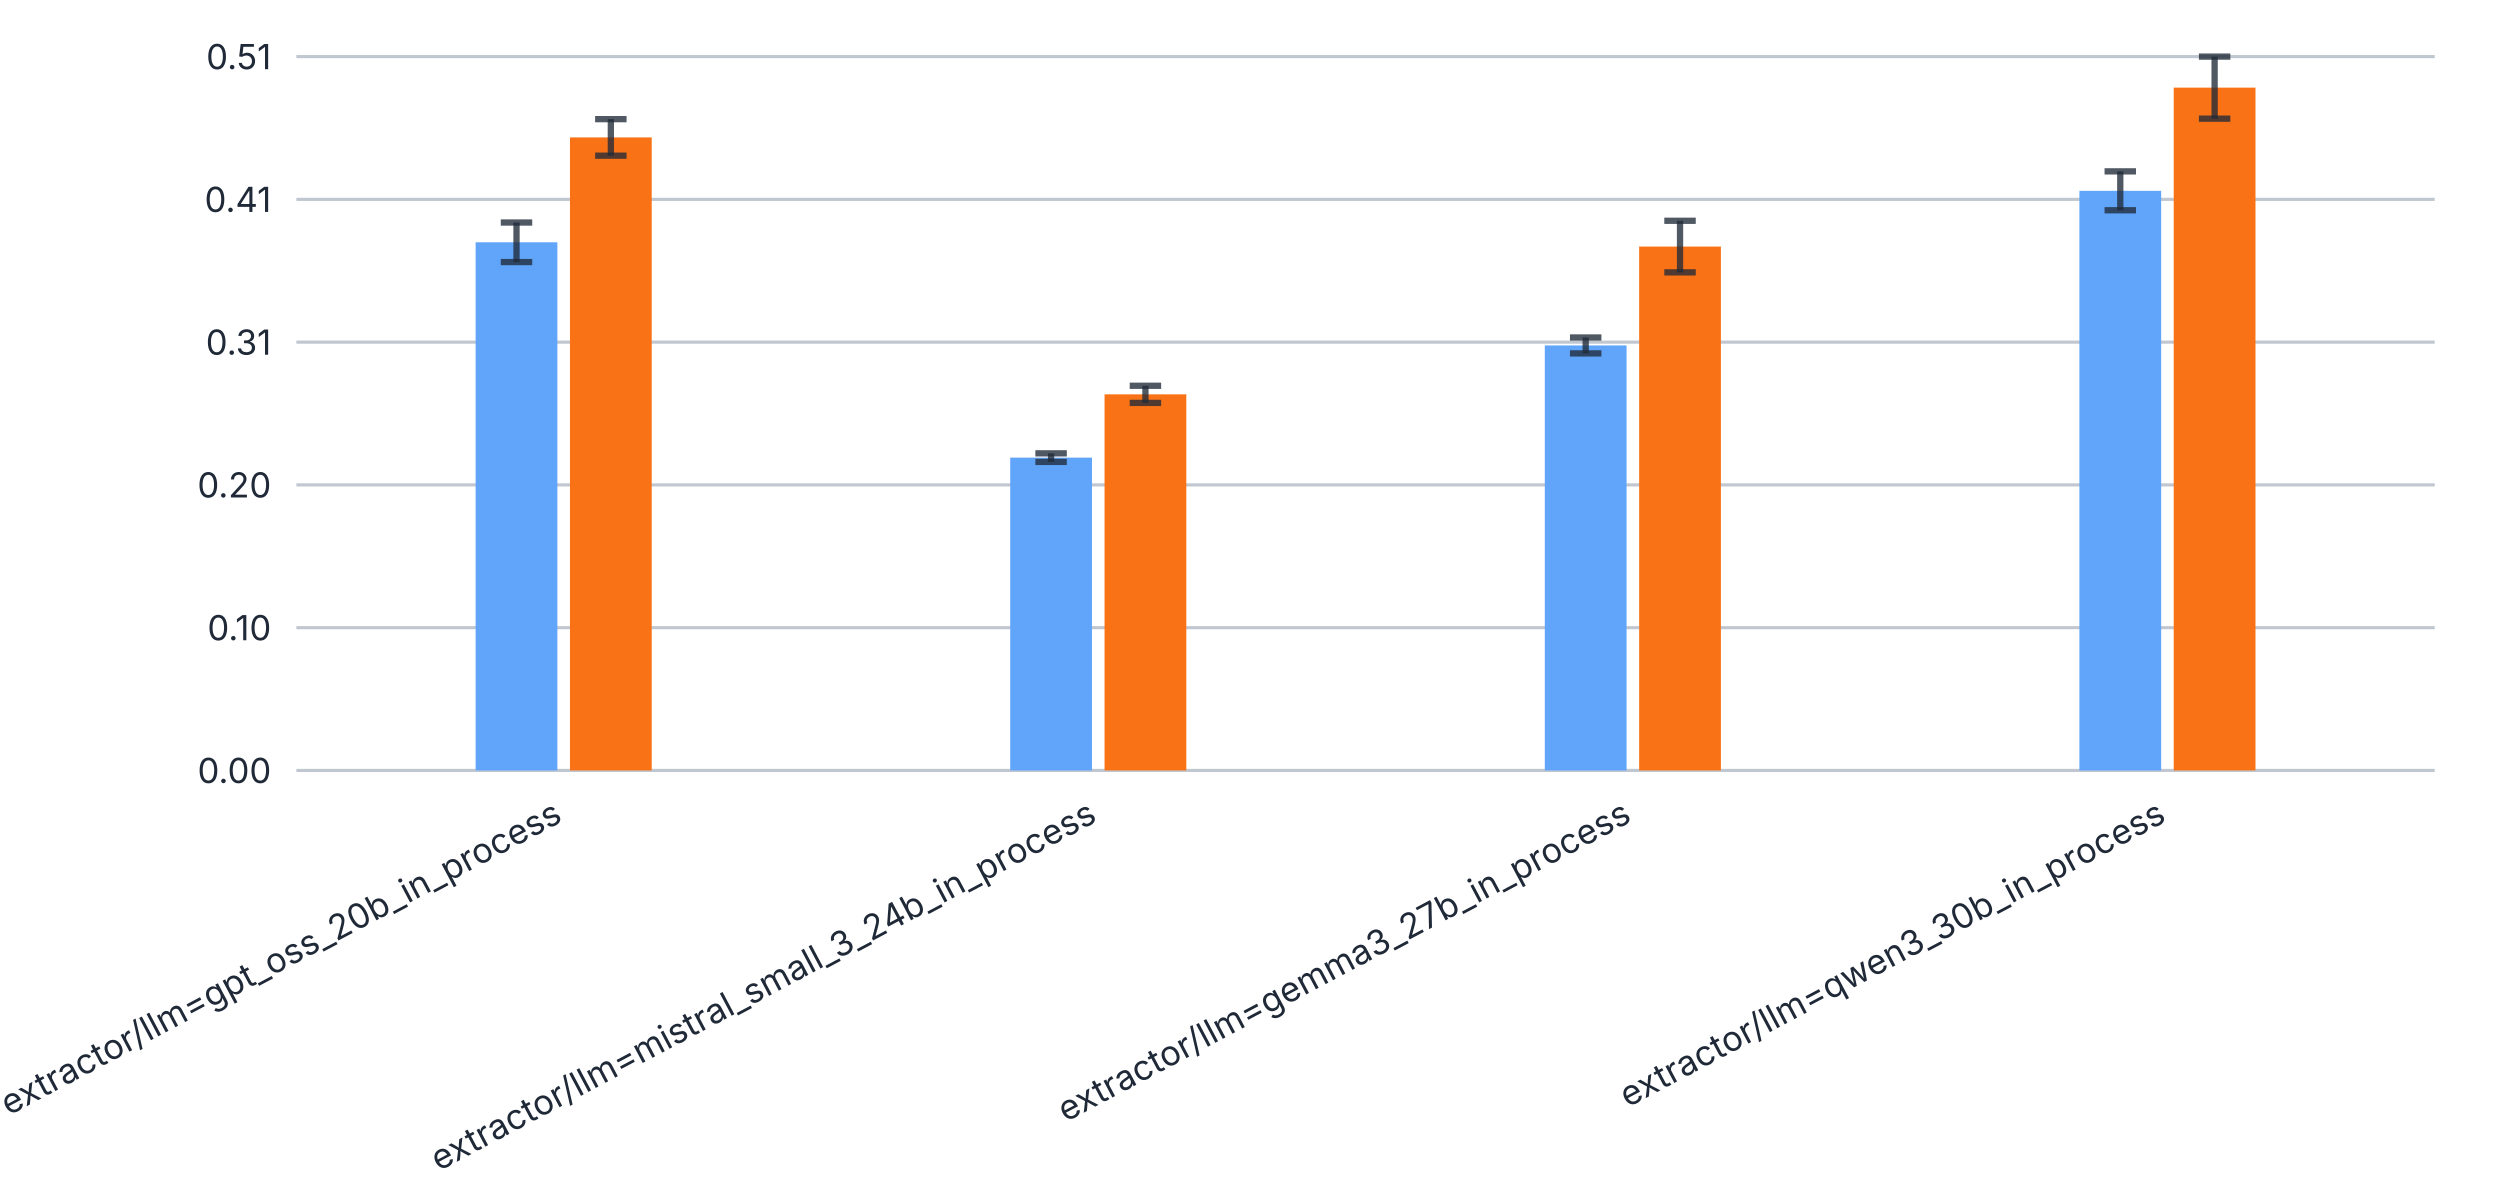
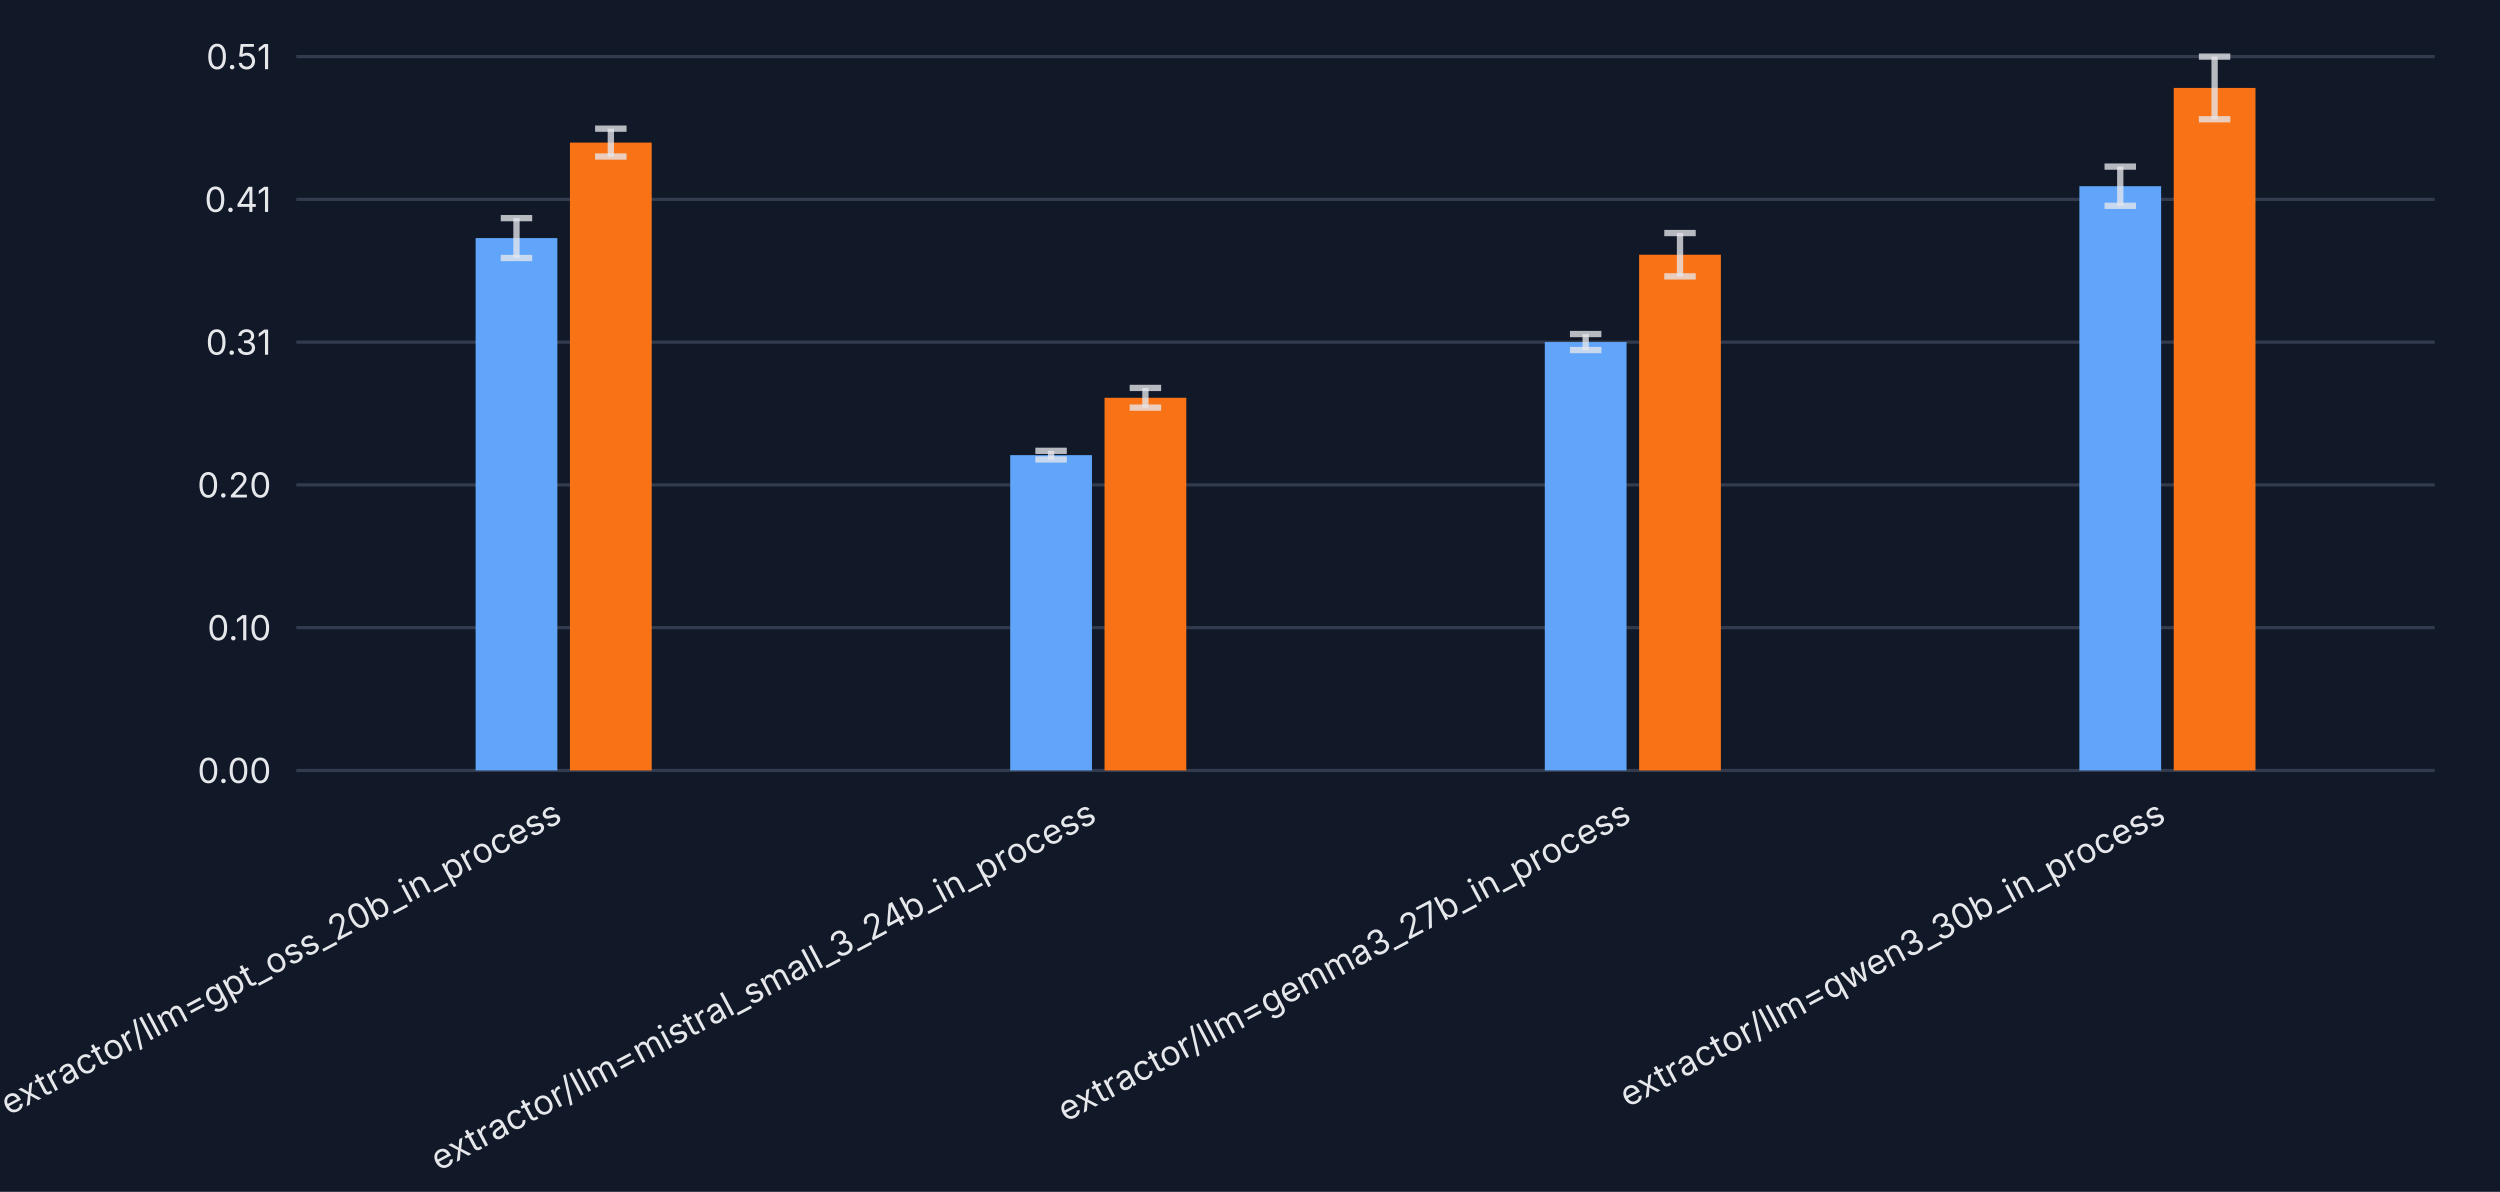
- <svg xmlns="http://www.w3.org/2000/svg" width="795" height="378" viewBox="0 0 795 378" style="color: rgb(31, 41, 55); font-family: Inter, Arial, sans-serif; background-color: rgba(0, 0, 0, 0);">
-   <rect x="0" y="0" width="795" height="378" fill="rgb(255, 255, 255)" />
-   <g transform="translate(34.24805, 0)">
+ <svg xmlns="http://www.w3.org/2000/svg" width="795" height="379" viewBox="0 0 795 379" style="color: rgb(229, 231, 235); font-family: Inter, Arial, sans-serif; background-color: rgba(0, 0, 0, 0);">
+   <rect x="0" y="0" width="795" height="379" fill="rgb(17, 24, 39)" />
+   <g transform="translate(34.2421, 0)">
    <line x1="60" x2="740" y1="245" y2="245" stroke="#64748b66" stroke-width="1" />
    <text x="52" y="249" text-anchor="end" fill="currentColor" font-size="11">0.00</text>
    <line x1="60" x2="740" y1="199.6" y2="199.6" stroke="#64748b66" stroke-width="1" />
    <text x="52" y="203.6" text-anchor="end" fill="currentColor" font-size="11">0.10</text>
    <line x1="60" x2="740" y1="154.2" y2="154.2" stroke="#64748b66" stroke-width="1" />
    <text x="52" y="158.2" text-anchor="end" fill="currentColor" font-size="11">0.20</text>
    <line x1="60" x2="740" y1="108.8" y2="108.8" stroke="#64748b66" stroke-width="1" />
    <text x="52" y="112.8" text-anchor="end" fill="currentColor" font-size="11">0.31</text>
    <line x1="60" x2="740" y1="63.4" y2="63.4" stroke="#64748b66" stroke-width="1" />
    <text x="52" y="67.4" text-anchor="end" fill="currentColor" font-size="11">0.41</text>
    <line x1="60" x2="740" y1="18" y2="18" stroke="#64748b66" stroke-width="1" />
    <text x="52" y="22" text-anchor="end" fill="currentColor" font-size="11">0.51</text>
-     <rect x="117" y="77.049" width="26" height="167.951" fill="#60a5fa" style="cursor: crosshair;" />
-     <line x1="130" x2="130" y1="70.762" y2="83.335" stroke="currentColor" stroke-opacity="0.78" stroke-width="2" />
-     <line x1="125" x2="135" y1="70.762" y2="70.762" stroke="currentColor" stroke-opacity="0.78" stroke-width="2" />
-     <line x1="125" x2="135" y1="83.335" y2="83.335" stroke="currentColor" stroke-opacity="0.78" stroke-width="2" />
-     <rect x="147" y="43.699" width="26" height="201.301" fill="#f97316" style="cursor: crosshair;" />
-     <line x1="160" x2="160" y1="37.891" y2="49.508" stroke="currentColor" stroke-opacity="0.78" stroke-width="2" />
-     <line x1="155" x2="165" y1="37.891" y2="37.891" stroke="currentColor" stroke-opacity="0.78" stroke-width="2" />
-     <line x1="155" x2="165" y1="49.508" y2="49.508" stroke="currentColor" stroke-opacity="0.78" stroke-width="2" />
+     <rect x="117" y="75.71" width="26" height="169.29" fill="#60a5fa" style="cursor: crosshair;" />
+     <line x1="130" x2="130" y1="69.373" y2="82.047" stroke="currentColor" stroke-opacity="0.78" stroke-width="2" />
+     <line x1="125" x2="135" y1="69.373" y2="69.373" stroke="currentColor" stroke-opacity="0.78" stroke-width="2" />
+     <line x1="125" x2="135" y1="82.047" y2="82.047" stroke="currentColor" stroke-opacity="0.78" stroke-width="2" />
+     <rect x="147" y="45.343" width="26" height="199.657" fill="#f97316" style="cursor: crosshair;" />
+     <line x1="160" x2="160" y1="40.913" y2="49.773" stroke="currentColor" stroke-opacity="0.78" stroke-width="2" />
+     <line x1="155" x2="165" y1="40.913" y2="40.913" stroke="currentColor" stroke-opacity="0.78" stroke-width="2" />
+     <line x1="155" x2="165" y1="49.773" y2="49.773" stroke="currentColor" stroke-opacity="0.78" stroke-width="2" />
    <text x="145" y="261" transform="rotate(-28 145 261)" text-anchor="end" fill="currentColor" font-size="11">extractor/llm=gpt_oss_20b_in_process</text>
-     <rect x="287" y="145.526" width="26" height="99.474" fill="#60a5fa" style="cursor: crosshair;" />
-     <line x1="300" x2="300" y1="144.166" y2="146.885" stroke="currentColor" stroke-opacity="0.78" stroke-width="2" />
-     <line x1="295" x2="305" y1="144.166" y2="144.166" stroke="currentColor" stroke-opacity="0.78" stroke-width="2" />
-     <line x1="295" x2="305" y1="146.885" y2="146.885" stroke="currentColor" stroke-opacity="0.78" stroke-width="2" />
-     <rect x="317" y="125.399" width="26" height="119.601" fill="#f97316" style="cursor: crosshair;" />
-     <line x1="330" x2="330" y1="122.674" y2="128.124" stroke="currentColor" stroke-opacity="0.78" stroke-width="2" />
-     <line x1="325" x2="335" y1="122.674" y2="122.674" stroke="currentColor" stroke-opacity="0.78" stroke-width="2" />
-     <line x1="325" x2="335" y1="128.124" y2="128.124" stroke="currentColor" stroke-opacity="0.78" stroke-width="2" />
+     <rect x="287" y="144.733" width="26" height="100.267" fill="#60a5fa" style="cursor: crosshair;" />
+     <line x1="300" x2="300" y1="143.362" y2="146.103" stroke="currentColor" stroke-opacity="0.78" stroke-width="2" />
+     <line x1="295" x2="305" y1="143.362" y2="143.362" stroke="currentColor" stroke-opacity="0.78" stroke-width="2" />
+     <line x1="295" x2="305" y1="146.103" y2="146.103" stroke="currentColor" stroke-opacity="0.78" stroke-width="2" />
+     <rect x="317" y="126.494" width="26" height="118.506" fill="#f97316" style="cursor: crosshair;" />
+     <line x1="330" x2="330" y1="123.363" y2="129.624" stroke="currentColor" stroke-opacity="0.78" stroke-width="2" />
+     <line x1="325" x2="335" y1="123.363" y2="123.363" stroke="currentColor" stroke-opacity="0.78" stroke-width="2" />
+     <line x1="325" x2="335" y1="129.624" y2="129.624" stroke="currentColor" stroke-opacity="0.78" stroke-width="2" />
    <text x="315" y="261" transform="rotate(-28 315 261)" text-anchor="end" fill="currentColor" font-size="11">extractor/llm=mistral_small_3_24b_in_process</text>
-     <rect x="457" y="109.85" width="26" height="135.15" fill="#60a5fa" style="cursor: crosshair;" />
-     <line x1="470" x2="470" y1="107.321" y2="112.38" stroke="currentColor" stroke-opacity="0.78" stroke-width="2" />
-     <line x1="465" x2="475" y1="107.321" y2="107.321" stroke="currentColor" stroke-opacity="0.78" stroke-width="2" />
-     <line x1="465" x2="475" y1="112.38" y2="112.38" stroke="currentColor" stroke-opacity="0.78" stroke-width="2" />
-     <rect x="487" y="78.409" width="26" height="166.591" fill="#f97316" style="cursor: crosshair;" />
-     <line x1="500" x2="500" y1="70.209" y2="86.608" stroke="currentColor" stroke-opacity="0.78" stroke-width="2" />
-     <line x1="495" x2="505" y1="70.209" y2="70.209" stroke="currentColor" stroke-opacity="0.78" stroke-width="2" />
-     <line x1="495" x2="505" y1="86.608" y2="86.608" stroke="currentColor" stroke-opacity="0.78" stroke-width="2" />
+     <rect x="457" y="108.774" width="26" height="136.226" fill="#60a5fa" style="cursor: crosshair;" />
+     <line x1="470" x2="470" y1="106.224" y2="111.323" stroke="currentColor" stroke-opacity="0.78" stroke-width="2" />
+     <line x1="465" x2="475" y1="106.224" y2="106.224" stroke="currentColor" stroke-opacity="0.78" stroke-width="2" />
+     <line x1="465" x2="475" y1="111.323" y2="111.323" stroke="currentColor" stroke-opacity="0.78" stroke-width="2" />
+     <rect x="487" y="81" width="26" height="164" fill="#f97316" style="cursor: crosshair;" />
+     <line x1="500" x2="500" y1="74.11" y2="87.89" stroke="currentColor" stroke-opacity="0.78" stroke-width="2" />
+     <line x1="495" x2="505" y1="74.11" y2="74.11" stroke="currentColor" stroke-opacity="0.78" stroke-width="2" />
+     <line x1="495" x2="505" y1="87.89" y2="87.89" stroke="currentColor" stroke-opacity="0.78" stroke-width="2" />
    <text x="485" y="261" transform="rotate(-28 485 261)" text-anchor="end" fill="currentColor" font-size="11">extractor/llm=gemma3_27b_in_process</text>
-     <rect x="627" y="60.681" width="26" height="184.319" fill="#60a5fa" style="cursor: crosshair;" />
-     <line x1="640" x2="640" y1="54.496" y2="66.866" stroke="currentColor" stroke-opacity="0.78" stroke-width="2" />
-     <line x1="635" x2="645" y1="54.496" y2="54.496" stroke="currentColor" stroke-opacity="0.78" stroke-width="2" />
-     <line x1="635" x2="645" y1="66.866" y2="66.866" stroke="currentColor" stroke-opacity="0.78" stroke-width="2" />
-     <rect x="657" y="27.867" width="26" height="217.133" fill="#f97316" style="cursor: crosshair;" />
-     <line x1="670" x2="670" y1="18" y2="37.734" stroke="currentColor" stroke-opacity="0.78" stroke-width="2" />
+     <rect x="627" y="59.212" width="26" height="185.788" fill="#60a5fa" style="cursor: crosshair;" />
+     <line x1="640" x2="640" y1="52.978" y2="65.446" stroke="currentColor" stroke-opacity="0.78" stroke-width="2" />
+     <line x1="635" x2="645" y1="52.978" y2="52.978" stroke="currentColor" stroke-opacity="0.78" stroke-width="2" />
+     <line x1="635" x2="645" y1="65.446" y2="65.446" stroke="currentColor" stroke-opacity="0.78" stroke-width="2" />
+     <rect x="657" y="27.962" width="26" height="217.038" fill="#f97316" style="cursor: crosshair;" />
+     <line x1="670" x2="670" y1="18" y2="37.924" stroke="currentColor" stroke-opacity="0.78" stroke-width="2" />
    <line x1="665" x2="675" y1="18" y2="18" stroke="currentColor" stroke-opacity="0.78" stroke-width="2" />
-     <line x1="665" x2="675" y1="37.734" y2="37.734" stroke="currentColor" stroke-opacity="0.78" stroke-width="2" />
+     <line x1="665" x2="675" y1="37.924" y2="37.924" stroke="currentColor" stroke-opacity="0.78" stroke-width="2" />
    <text x="655" y="261" transform="rotate(-28 655 261)" text-anchor="end" fill="currentColor" font-size="11">extractor/llm=qwen3_30b_in_process</text>
  </g>
</svg>
